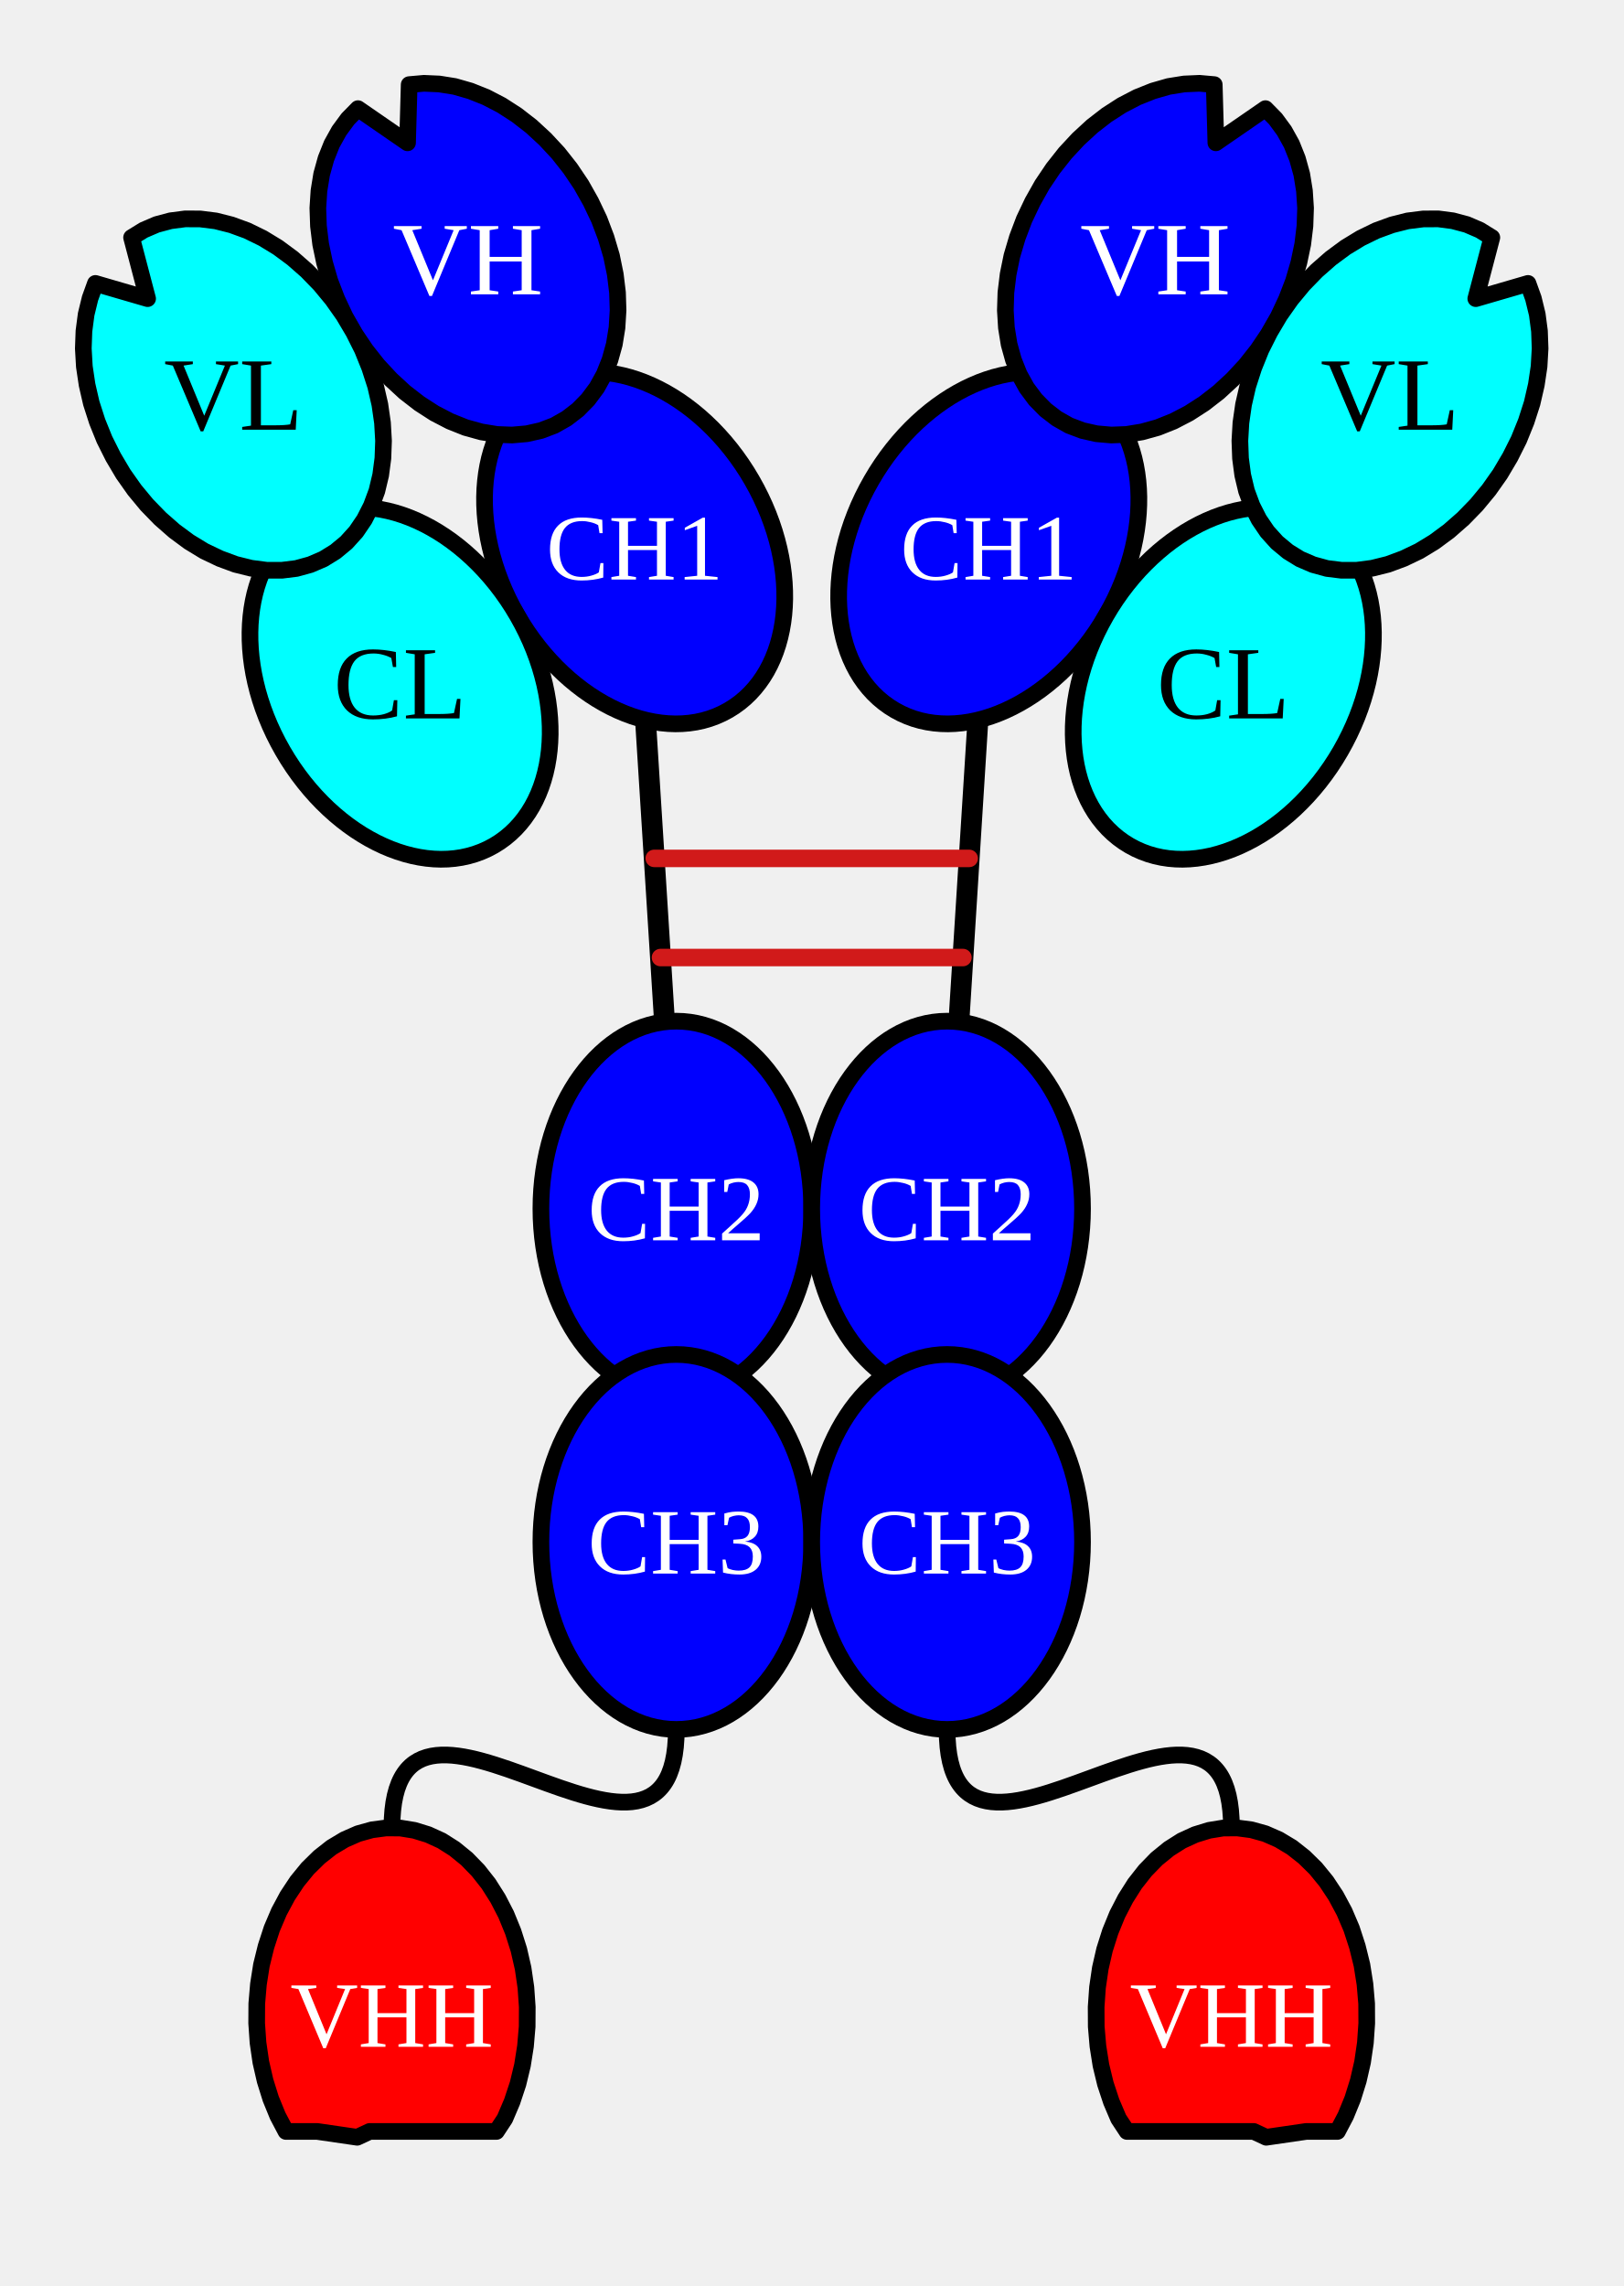
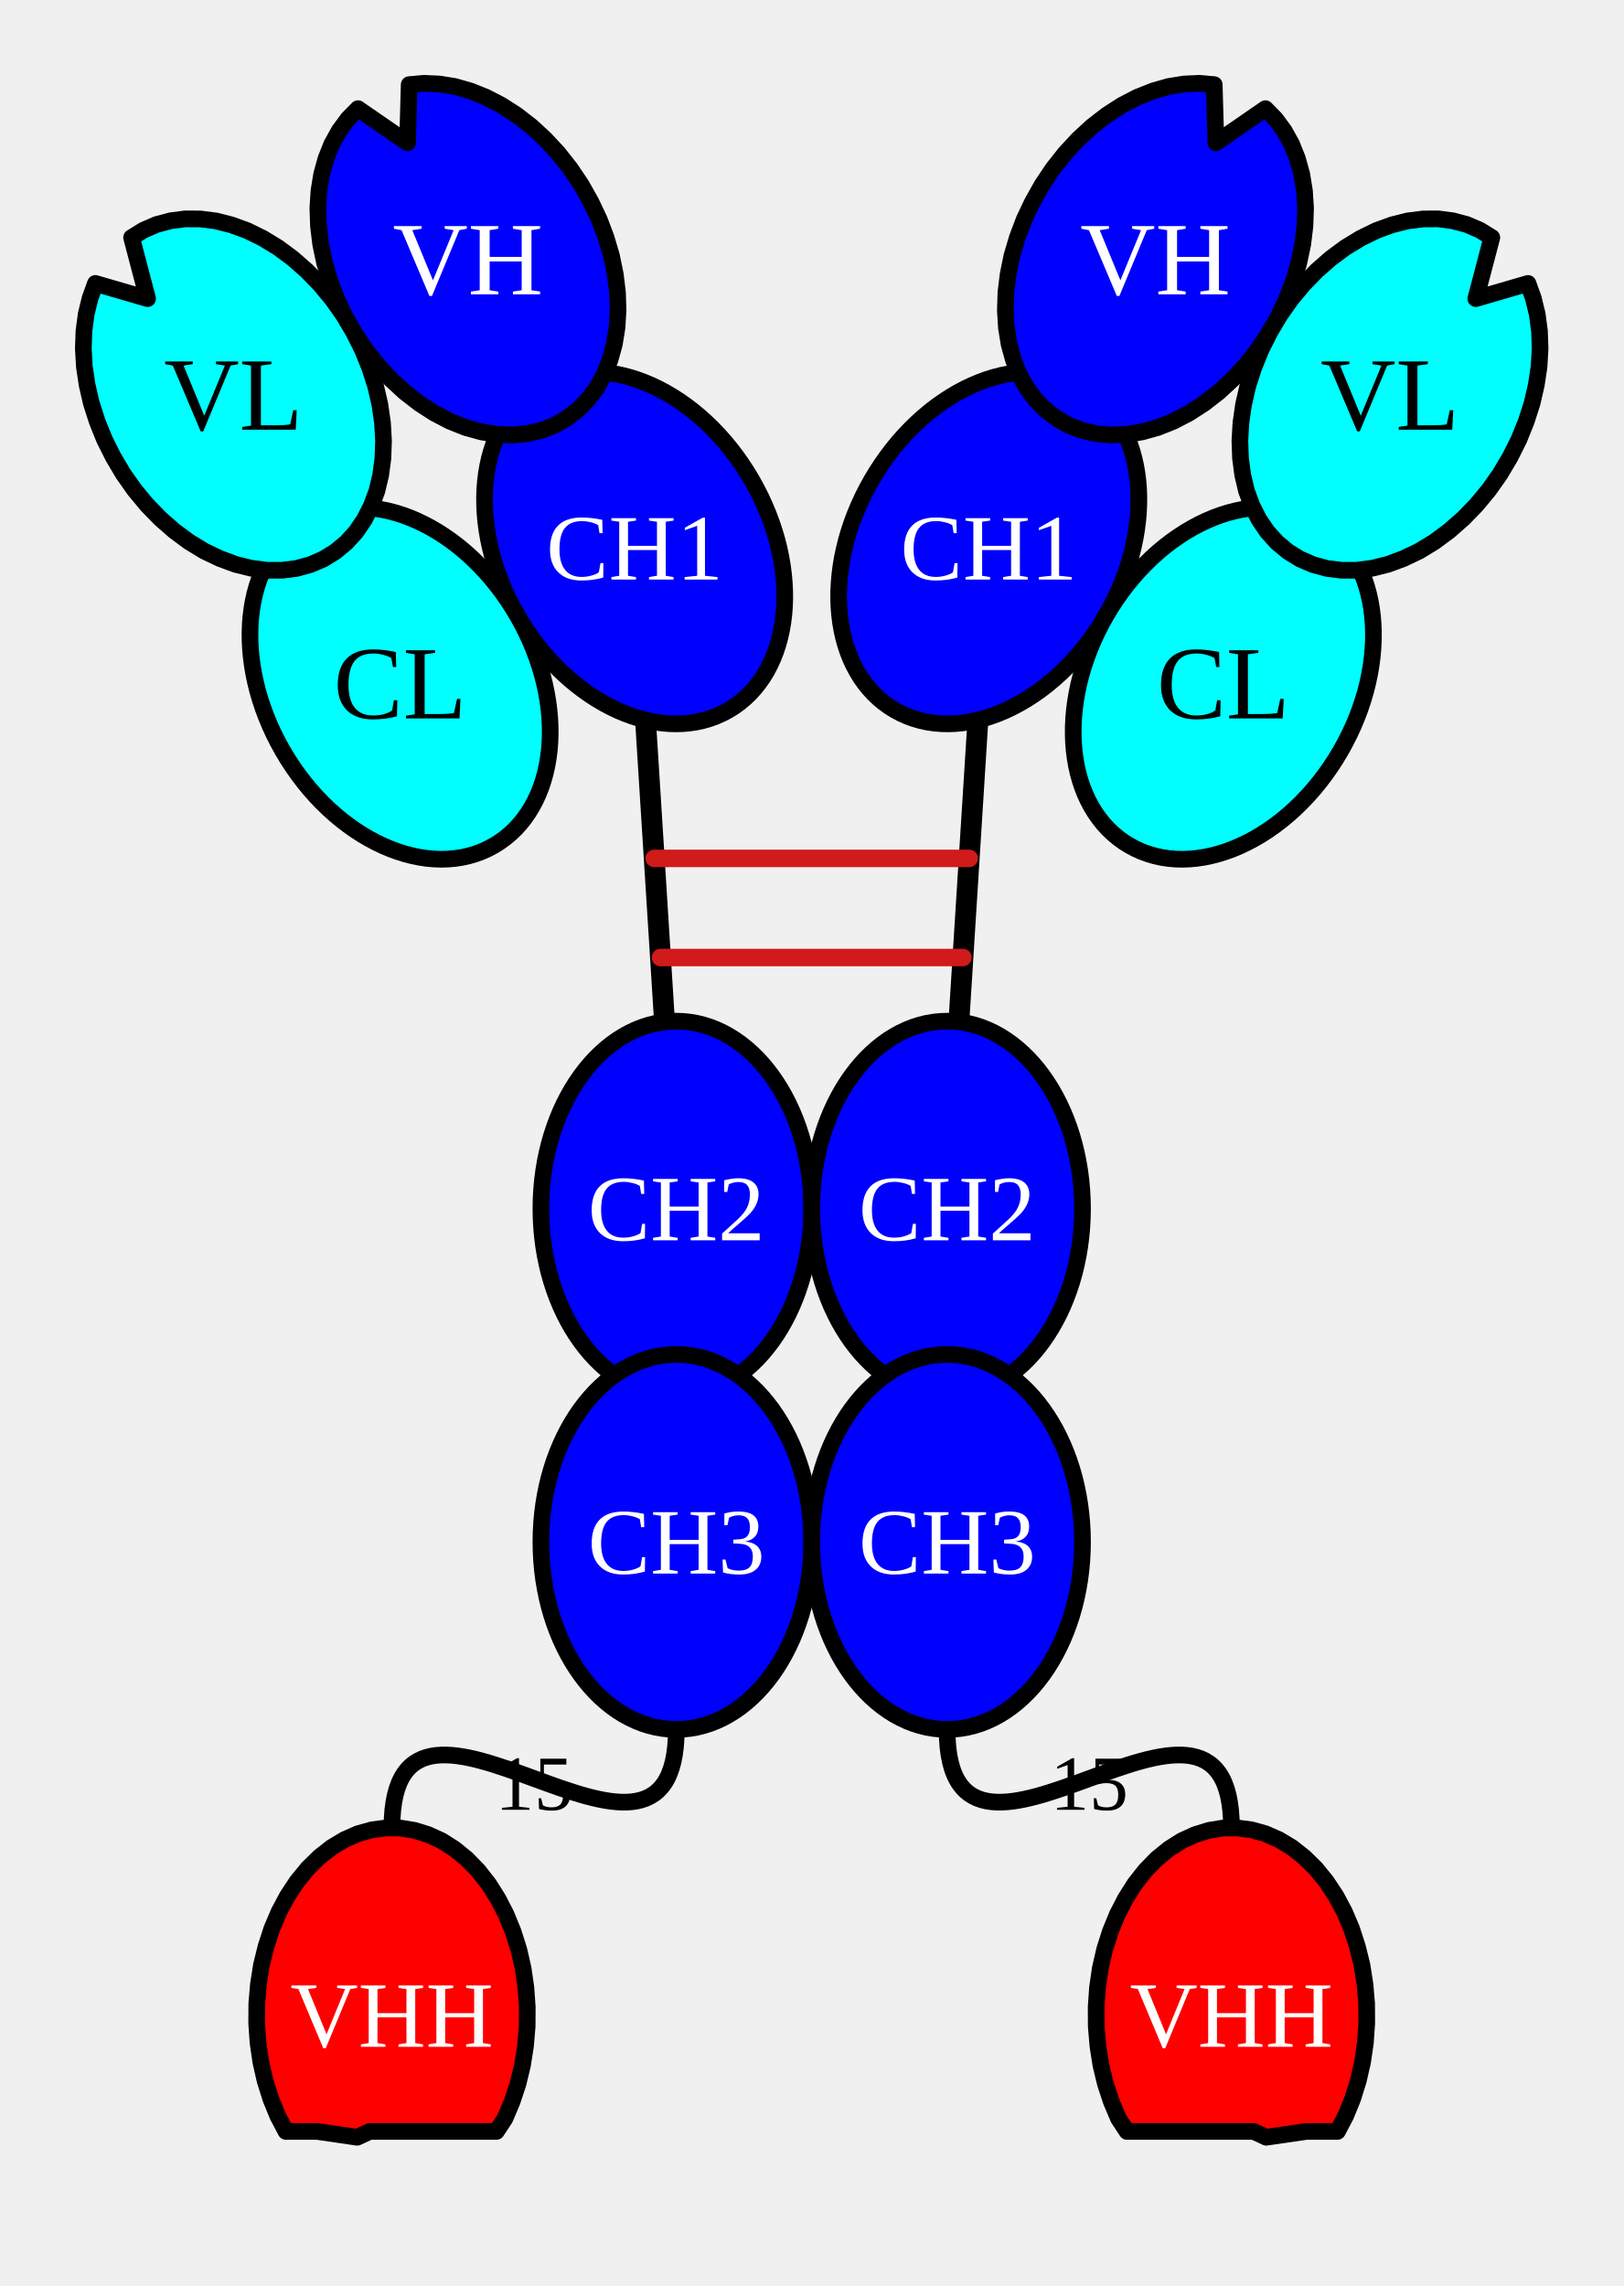
<svg xmlns="http://www.w3.org/2000/svg" width="233.79" height="329.23" viewBox="0 0 233.79 329.23">
  <g transform="translate(116.9,123.07) scale(1.5)">
    <line x1="-17" y1="-29.44" x2="-13" y2="34" stroke="#000000" stroke-width="2" stroke-linecap="round" />
    <line x1="17" y1="-29.44" x2="13" y2="34" stroke="#000000" stroke-width="2" stroke-linecap="round" />
    <path d="M -13 84 C -13 103.46 -40.3 73.98 -40.3 93.44" fill="none" stroke="#000000" stroke-width="1.6" stroke-linecap="round" />
    <path d="M 13 84 C 13 103.46 40.3 73.98 40.3 93.44" fill="none" stroke="#000000" stroke-width="1.6" stroke-linecap="round" />
    <line x1="-15.12" y1="0.37" x2="15.12" y2="0.37" stroke="#D11A1A" stroke-width="1.68" stroke-linecap="round" />
    <line x1="-14.52" y1="9.89" x2="14.52" y2="9.89" stroke="#D11A1A" stroke-width="1.68" stroke-linecap="round" />
    <g transform="translate(-13,34) rotate(0)">
      <ellipse rx="13" ry="18" fill="#0000FF" stroke="#000000" stroke-width="1.6" />
      <text x="0" y="0" font-size="9" font-family="'Times New Roman', Times, serif" fill="#FFFFFF" text-anchor="middle" dominant-baseline="central" transform="rotate(0 0 0)">CH2</text>
    </g>
    <g transform="translate(13,34) rotate(0)">
      <ellipse rx="13" ry="18" fill="#0000FF" stroke="#000000" stroke-width="1.6" />
      <text x="0" y="0" font-size="9" font-family="'Times New Roman', Times, serif" fill="#FFFFFF" text-anchor="middle" dominant-baseline="central" transform="rotate(0 0 0)">CH2</text>
    </g>
    <g transform="translate(-13,66) rotate(0)">
      <ellipse rx="13" ry="18" fill="#0000FF" stroke="#000000" stroke-width="1.6" />
      <text x="0" y="0" font-size="9" font-family="'Times New Roman', Times, serif" fill="#FFFFFF" text-anchor="middle" dominant-baseline="central" transform="rotate(0 0 0)">CH3</text>
    </g>
    <g transform="translate(13,66) rotate(0)">
      <ellipse rx="13" ry="18" fill="#0000FF" stroke="#000000" stroke-width="1.6" />
      <text x="0" y="0" font-size="9" font-family="'Times New Roman', Times, serif" fill="#FFFFFF" text-anchor="middle" dominant-baseline="central" transform="rotate(0 0 0)">CH3</text>
    </g>
    <g transform="translate(-40.3,111.44) rotate(0)">
      <path d="M -7.18 11.16 L -8.28 11.16 L -9.28 11.16 L -10.18 11.16 L -10.97 9.66 L -11.64 8.02 L -12.18 6.29 L -12.59 4.5 L -12.86 2.65 L -12.99 0.78 L -12.98 -1.11 L -12.82 -2.98 L -12.53 -4.82 L -12.09 -6.6 L -11.53 -8.32 L -10.84 -9.94 L -10.03 -11.45 L -9.11 -12.84 L -8.09 -14.09 L -6.98 -15.18 L -5.8 -16.11 L -4.55 -16.86 L -3.25 -17.43 L -1.92 -17.8 L -0.56 -17.98 L 0.8 -17.97 L 2.15 -17.75 L 3.48 -17.34 L 4.77 -16.75 L 6 -15.97 L 7.18 -15.01 L 8.27 -13.89 L 9.27 -12.62 L 10.17 -11.2 L 10.96 -9.67 L 11.63 -8.03 L 12.18 -6.3 L 12.59 -4.51 L 12.86 -2.66 L 12.99 -0.79 L 12.98 1.1 L 12.82 2.97 L 12.53 4.81 L 12.1 6.59 L 11.53 8.31 L 10.84 9.93 L 10.03 11.16 L 9.11 11.16 L 8.1 11.16 L 6.99 11.16 L 5.8 11.16 L 4.56 11.16 L 3.26 11.16 L 1.93 11.16 L 0.57 11.16 L -0.79 11.16 L -2.14 11.16 L -3.34 11.72 Z" fill="#FF0000" stroke="#000000" stroke-width="1.6" stroke-linejoin="round" />
      <text x="0" y="0" font-size="9" font-family="'Times New Roman', Times, serif" fill="#FFFFFF" text-anchor="middle" dominant-baseline="central" transform="rotate(0 0 0)">VHH</text>
    </g>
    <g transform="translate(40.3,111.44) rotate(0)">
      <path d="M 2.14 11.16 L 0.79 11.16 L -0.57 11.16 L -1.93 11.16 L -3.26 11.16 L -4.56 11.16 L -5.8 11.16 L -6.99 11.16 L -8.1 11.16 L -9.11 11.16 L -10.03 11.16 L -10.84 9.93 L -11.53 8.31 L -12.1 6.59 L -12.53 4.81 L -12.82 2.97 L -12.98 1.1 L -12.99 -0.79 L -12.86 -2.66 L -12.59 -4.51 L -12.18 -6.3 L -11.63 -8.03 L -10.96 -9.67 L -10.17 -11.2 L -9.27 -12.62 L -8.27 -13.89 L -7.18 -15.01 L -6 -15.97 L -4.77 -16.75 L -3.48 -17.34 L -2.15 -17.75 L -0.8 -17.97 L 0.56 -17.98 L 1.92 -17.8 L 3.25 -17.43 L 4.55 -16.86 L 5.8 -16.11 L 6.98 -15.18 L 8.09 -14.09 L 9.11 -12.84 L 10.03 -11.45 L 10.84 -9.94 L 11.53 -8.32 L 12.09 -6.6 L 12.53 -4.82 L 12.82 -2.98 L 12.98 -1.11 L 12.99 0.78 L 12.86 2.65 L 12.59 4.5 L 12.18 6.29 L 11.64 8.02 L 10.97 9.66 L 10.18 11.16 L 9.28 11.16 L 8.28 11.16 L 7.18 11.16 L 3.34 11.72 Z" fill="#FF0000" stroke="#000000" stroke-width="1.6" stroke-linejoin="round" />
      <text x="0" y="0" font-size="9" font-family="'Times New Roman', Times, serif" fill="#FFFFFF" text-anchor="middle" dominant-baseline="central" transform="rotate(0 0 0)">VHH</text>
    </g>
    <g transform="translate(-17,-29.44) rotate(-30)">
      <ellipse rx="13" ry="18" fill="#0000FF" stroke="#000000" stroke-width="1.6" />
      <text x="0" y="0" font-size="9" font-family="'Times New Roman', Times, serif" fill="#FFFFFF" text-anchor="middle" dominant-baseline="central" transform="rotate(30 0 0)">CH1</text>
    </g>
    <g transform="translate(-39.52,-16.44) rotate(-30)">
      <ellipse rx="13" ry="18" fill="#00FFFF" stroke="#000000" stroke-width="1.6" />
      <text x="0" y="0" font-size="10" font-family="'Times New Roman', Times, serif" fill="#000000" text-anchor="middle" dominant-baseline="central" transform="rotate(30 0 0)">CL</text>
    </g>
    <g transform="translate(-33,-57.16) rotate(-30)">
      <path d="M 3.49 -17.34 L 4.78 -16.74 L 6.02 -15.95 L 7.19 -15 L 8.28 -13.87 L 9.28 -12.6 L 10.18 -11.19 L 10.97 -9.65 L 11.64 -8.01 L 12.18 -6.28 L 12.59 -4.49 L 12.86 -2.64 L 12.99 -0.76 L 12.97 1.12 L 12.82 2.99 L 12.52 4.83 L 12.09 6.62 L 11.52 8.33 L 10.83 9.95 L 10.02 11.46 L 9.1 12.85 L 8.08 14.1 L 6.97 15.19 L 5.79 16.12 L 4.54 16.87 L 3.24 17.43 L 1.91 17.8 L 0.56 17.98 L -0.81 17.97 L -2.16 17.75 L -3.48 17.34 L -4.77 16.74 L -6.01 15.96 L -7.18 15 L -8.28 13.88 L -9.28 12.61 L -10.18 11.2 L -10.97 9.66 L -11.64 8.02 L -12.18 6.29 L -12.59 4.5 L -12.86 2.65 L -12.99 0.77 L -12.98 -1.11 L -12.82 -2.98 L -12.53 -4.82 L -12.09 -6.61 L -11.53 -8.32 L -10.84 -9.94 L -10.03 -11.46 L -9.11 -12.84 L -8.09 -14.09 L -6.98 -15.18 L -5.8 -16.11 L -4.55 -16.86 L -3.25 -17.43 L -1.92 -17.8 L 0.56 -12.58 Z" fill="#0000FF" stroke="#000000" stroke-width="1.6" stroke-linejoin="round" />
      <text x="0" y="0" font-size="10" font-family="'Times New Roman', Times, serif" fill="#FFFFFF" text-anchor="middle" dominant-baseline="central" transform="rotate(30 0 0)">VH</text>
    </g>
    <g transform="translate(-55.52,-44.16) rotate(-30)">
      <path d="M -0.93 -17.95 L 0.43 -17.99 L 1.78 -17.83 L 3.12 -17.47 L 4.42 -16.93 L 5.67 -16.2 L 6.87 -15.29 L 7.98 -14.21 L 9.01 -12.98 L 9.94 -11.6 L 10.76 -10.1 L 11.46 -8.49 L 12.04 -6.78 L 12.49 -5 L 12.8 -3.17 L 12.97 -1.3 L 12.99 0.59 L 12.88 2.46 L 12.62 4.31 L 12.23 6.12 L 11.7 7.85 L 11.04 9.5 L 10.26 11.05 L 9.37 12.47 L 8.38 13.76 L 7.3 14.9 L 6.13 15.87 L 4.9 16.67 L 3.62 17.29 L 2.29 17.72 L 0.94 17.95 L -0.42 17.99 L -1.77 17.83 L -3.11 17.48 L -4.41 16.93 L -5.67 16.2 L -6.86 15.29 L -7.98 14.21 L -9 12.98 L -9.94 11.61 L -10.76 10.11 L -11.46 8.5 L -12.04 6.79 L -12.49 5.01 L -12.8 3.18 L -12.97 1.31 L -12.99 -0.58 L -12.88 -2.45 L -12.62 -4.3 L -12.23 -6.11 L -11.7 -7.84 L -11.05 -9.49 L -10.27 -11.04 L -9.38 -12.46 L -8.39 -13.75 L -7.3 -14.89 L -6.14 -15.87 L -2.53 -12.1 Z" fill="#00FFFF" stroke="#000000" stroke-width="1.6" stroke-linejoin="round" />
      <text x="0" y="0" font-size="10" font-family="'Times New Roman', Times, serif" fill="#000000" text-anchor="middle" dominant-baseline="central" transform="rotate(30 0 0)">VL</text>
    </g>
    <g transform="translate(17,-29.44) rotate(30)">
      <ellipse rx="13" ry="18" fill="#0000FF" stroke="#000000" stroke-width="1.6" />
      <text x="0" y="0" font-size="9" font-family="'Times New Roman', Times, serif" fill="#FFFFFF" text-anchor="middle" dominant-baseline="central" transform="rotate(-30 0 0)">CH1</text>
    </g>
    <g transform="translate(39.52,-16.44) rotate(30)">
      <ellipse rx="13" ry="18" fill="#00FFFF" stroke="#000000" stroke-width="1.6" />
      <text x="0" y="0" font-size="10" font-family="'Times New Roman', Times, serif" fill="#000000" text-anchor="middle" dominant-baseline="central" transform="rotate(-30 0 0)">CL</text>
    </g>
    <g transform="translate(33,-57.16) rotate(30)">
      <path d="M 1.92 -17.8 L 3.25 -17.43 L 4.55 -16.86 L 5.8 -16.11 L 6.98 -15.18 L 8.09 -14.09 L 9.11 -12.84 L 10.03 -11.46 L 10.84 -9.94 L 11.53 -8.32 L 12.09 -6.61 L 12.53 -4.82 L 12.82 -2.98 L 12.98 -1.11 L 12.99 0.77 L 12.86 2.65 L 12.59 4.5 L 12.18 6.29 L 11.64 8.02 L 10.97 9.66 L 10.18 11.2 L 9.28 12.61 L 8.28 13.88 L 7.18 15 L 6.01 15.96 L 4.77 16.74 L 3.48 17.34 L 2.16 17.75 L 0.81 17.97 L -0.56 17.98 L -1.91 17.8 L -3.24 17.43 L -4.54 16.87 L -5.79 16.12 L -6.97 15.19 L -8.08 14.1 L -9.1 12.85 L -10.02 11.46 L -10.83 9.95 L -11.52 8.33 L -12.09 6.62 L -12.52 4.83 L -12.82 2.99 L -12.97 1.12 L -12.99 -0.76 L -12.86 -2.64 L -12.59 -4.49 L -12.18 -6.28 L -11.64 -8.01 L -10.97 -9.65 L -10.18 -11.19 L -9.28 -12.6 L -8.28 -13.87 L -7.19 -15 L -6.02 -15.95 L -4.78 -16.74 L -3.49 -17.34 L -0.56 -12.58 Z" fill="#0000FF" stroke="#000000" stroke-width="1.6" stroke-linejoin="round" />
      <text x="0" y="0" font-size="10" font-family="'Times New Roman', Times, serif" fill="#FFFFFF" text-anchor="middle" dominant-baseline="central" transform="rotate(-30 0 0)">VH</text>
    </g>
    <g transform="translate(55.52,-44.16) rotate(30)">
      <path d="M 6.14 -15.87 L 7.3 -14.89 L 8.39 -13.75 L 9.38 -12.46 L 10.27 -11.04 L 11.05 -9.49 L 11.7 -7.84 L 12.23 -6.11 L 12.62 -4.3 L 12.88 -2.45 L 12.99 -0.58 L 12.97 1.31 L 12.8 3.18 L 12.49 5.01 L 12.04 6.79 L 11.46 8.5 L 10.76 10.11 L 9.94 11.61 L 9 12.98 L 7.98 14.21 L 6.86 15.29 L 5.67 16.2 L 4.41 16.93 L 3.11 17.48 L 1.77 17.83 L 0.42 17.99 L -0.94 17.95 L -2.29 17.72 L -3.62 17.29 L -4.9 16.67 L -6.13 15.87 L -7.3 14.9 L -8.38 13.76 L -9.37 12.47 L -10.26 11.05 L -11.04 9.5 L -11.7 7.85 L -12.23 6.12 L -12.62 4.31 L -12.88 2.46 L -12.99 0.59 L -12.97 -1.3 L -12.8 -3.17 L -12.49 -5 L -12.04 -6.78 L -11.46 -8.49 L -10.76 -10.1 L -9.94 -11.6 L -9.01 -12.98 L -7.98 -14.21 L -6.87 -15.29 L -5.67 -16.2 L -4.42 -16.93 L -3.12 -17.47 L -1.78 -17.83 L -0.43 -17.99 L 0.93 -17.95 L 2.53 -12.1 Z" fill="#00FFFF" stroke="#000000" stroke-width="1.6" stroke-linejoin="round" />
      <text x="0" y="0" font-size="10" font-family="'Times New Roman', Times, serif" fill="#000000" text-anchor="middle" dominant-baseline="central" transform="rotate(-30 0 0)">VL</text>
    </g>
+     <text x="-26.65" y="91.72" font-size="7.5" font-family="'Times New Roman', Times, serif" fill="#000000" text-anchor="middle">15</text>
+     <text x="26.65" y="91.72" font-size="7.5" font-family="'Times New Roman', Times, serif" fill="#000000" text-anchor="middle">15</text>
  </g>
</svg>
